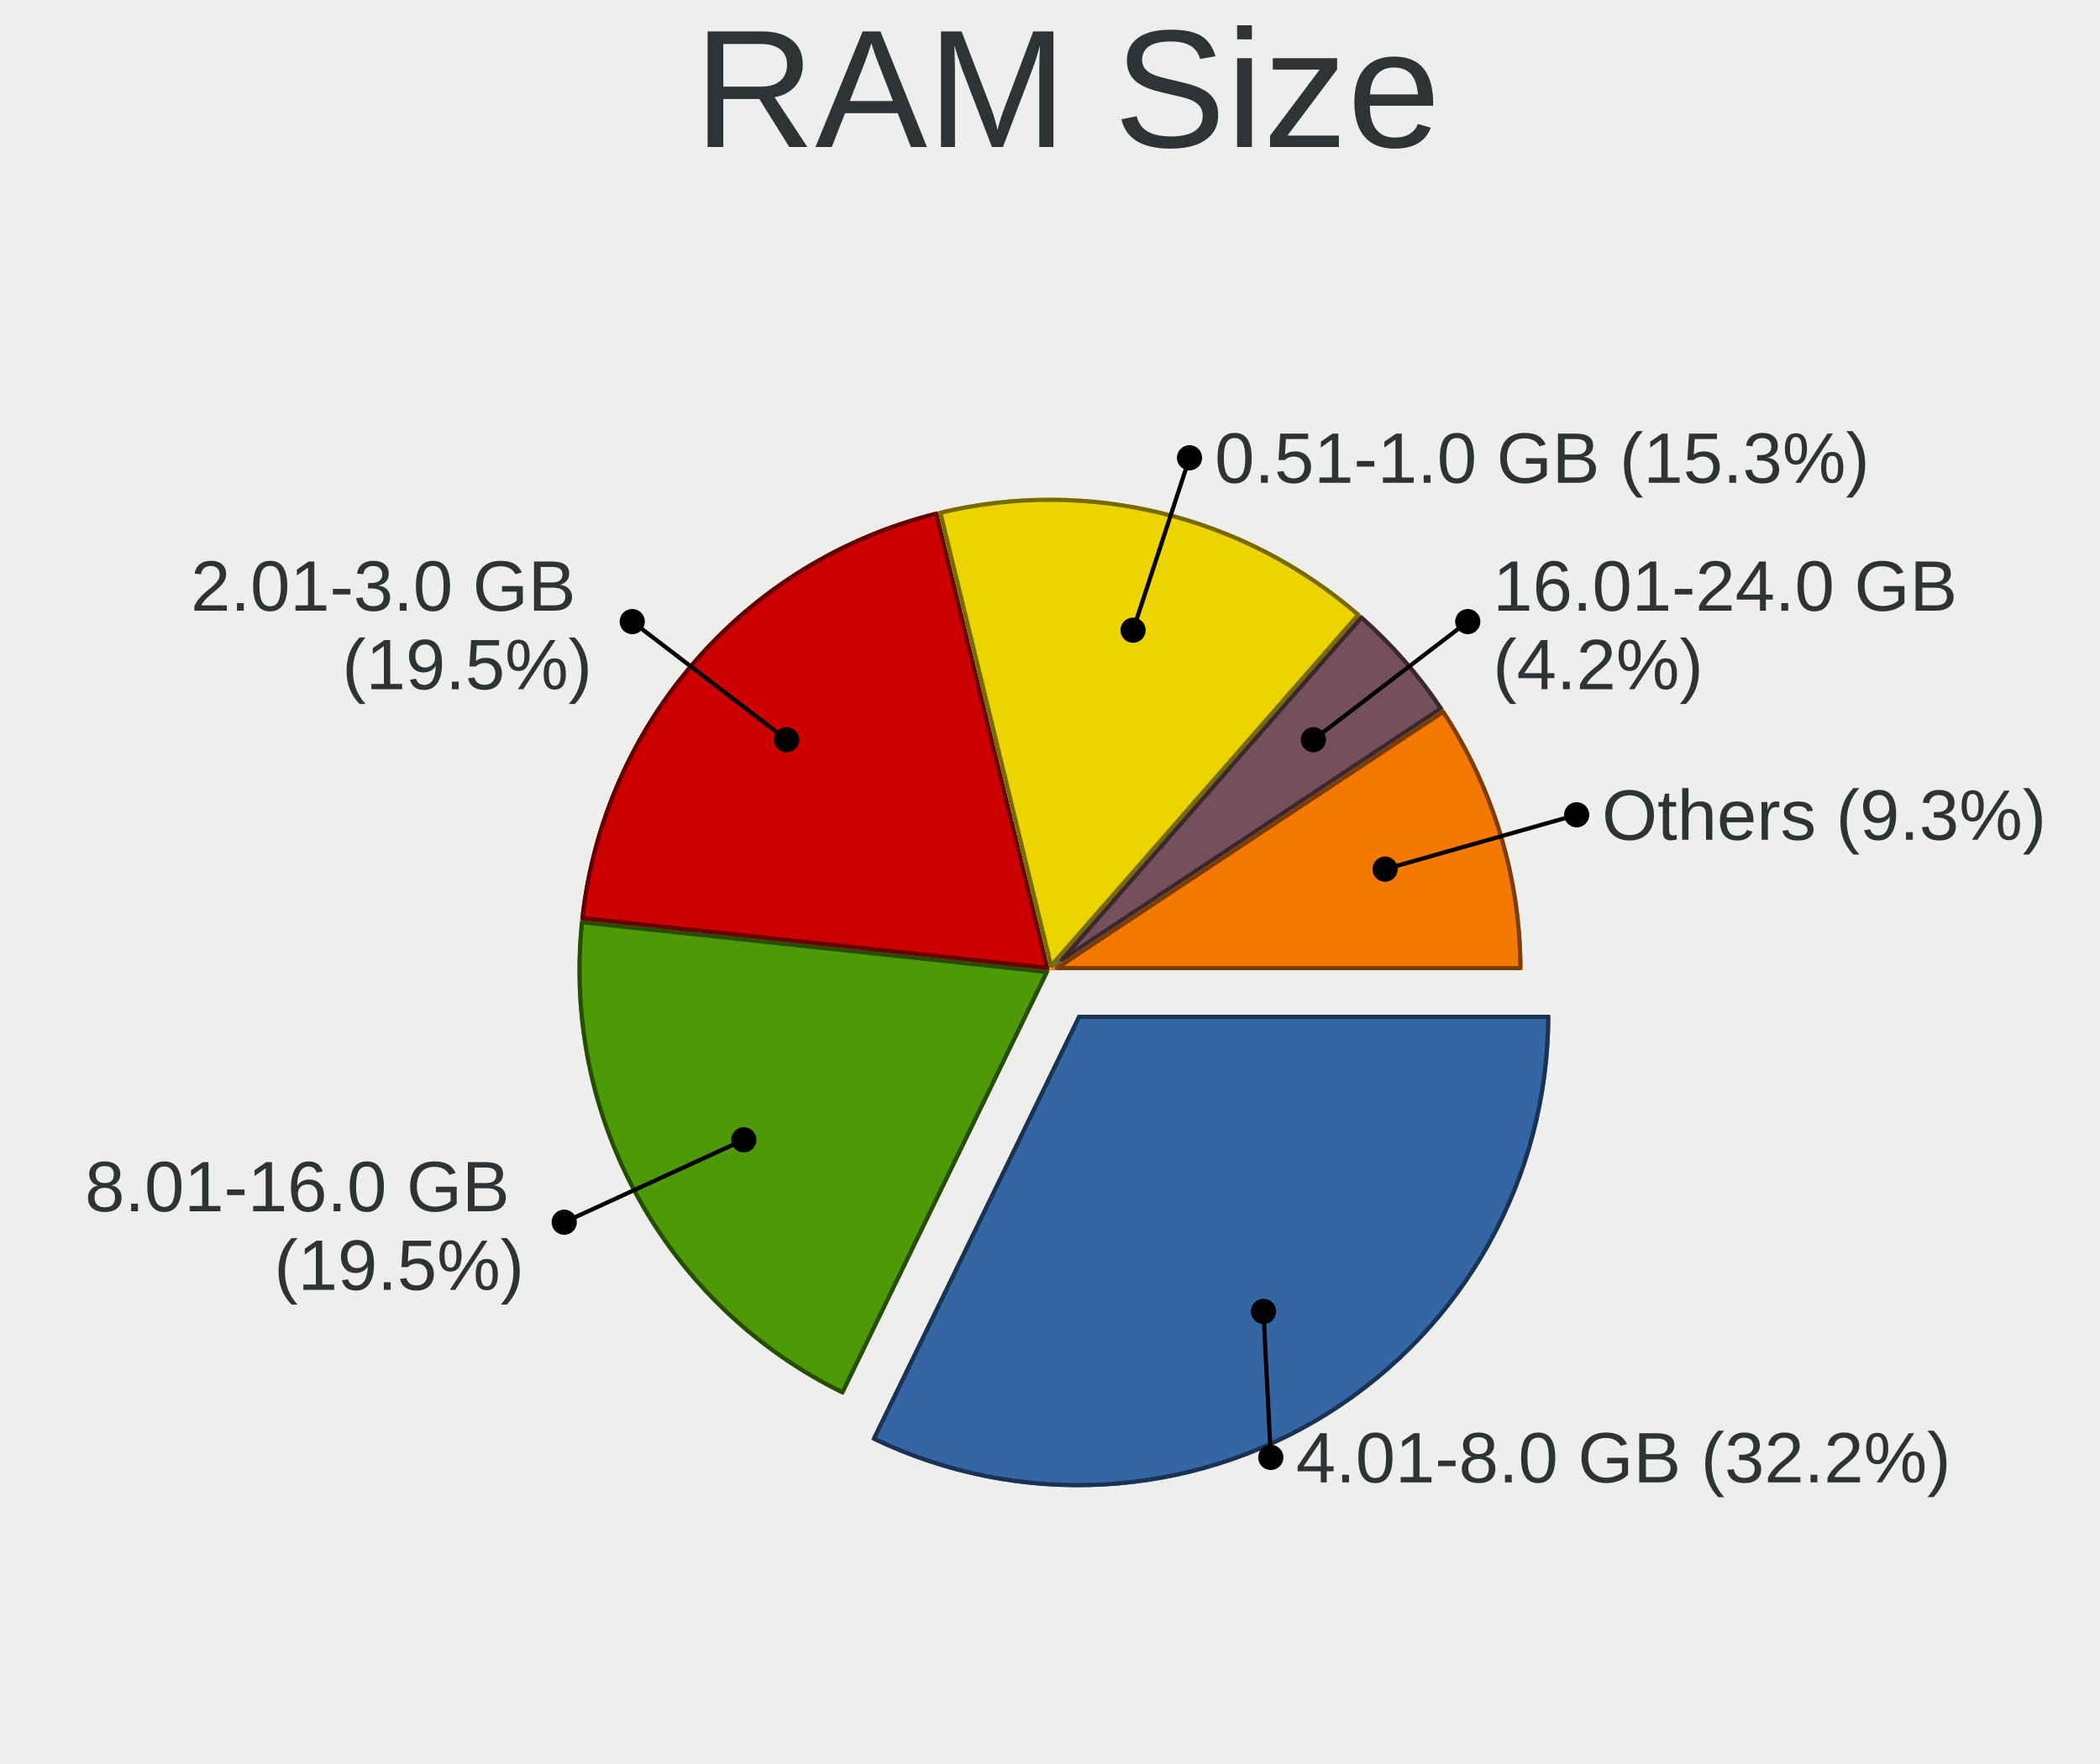
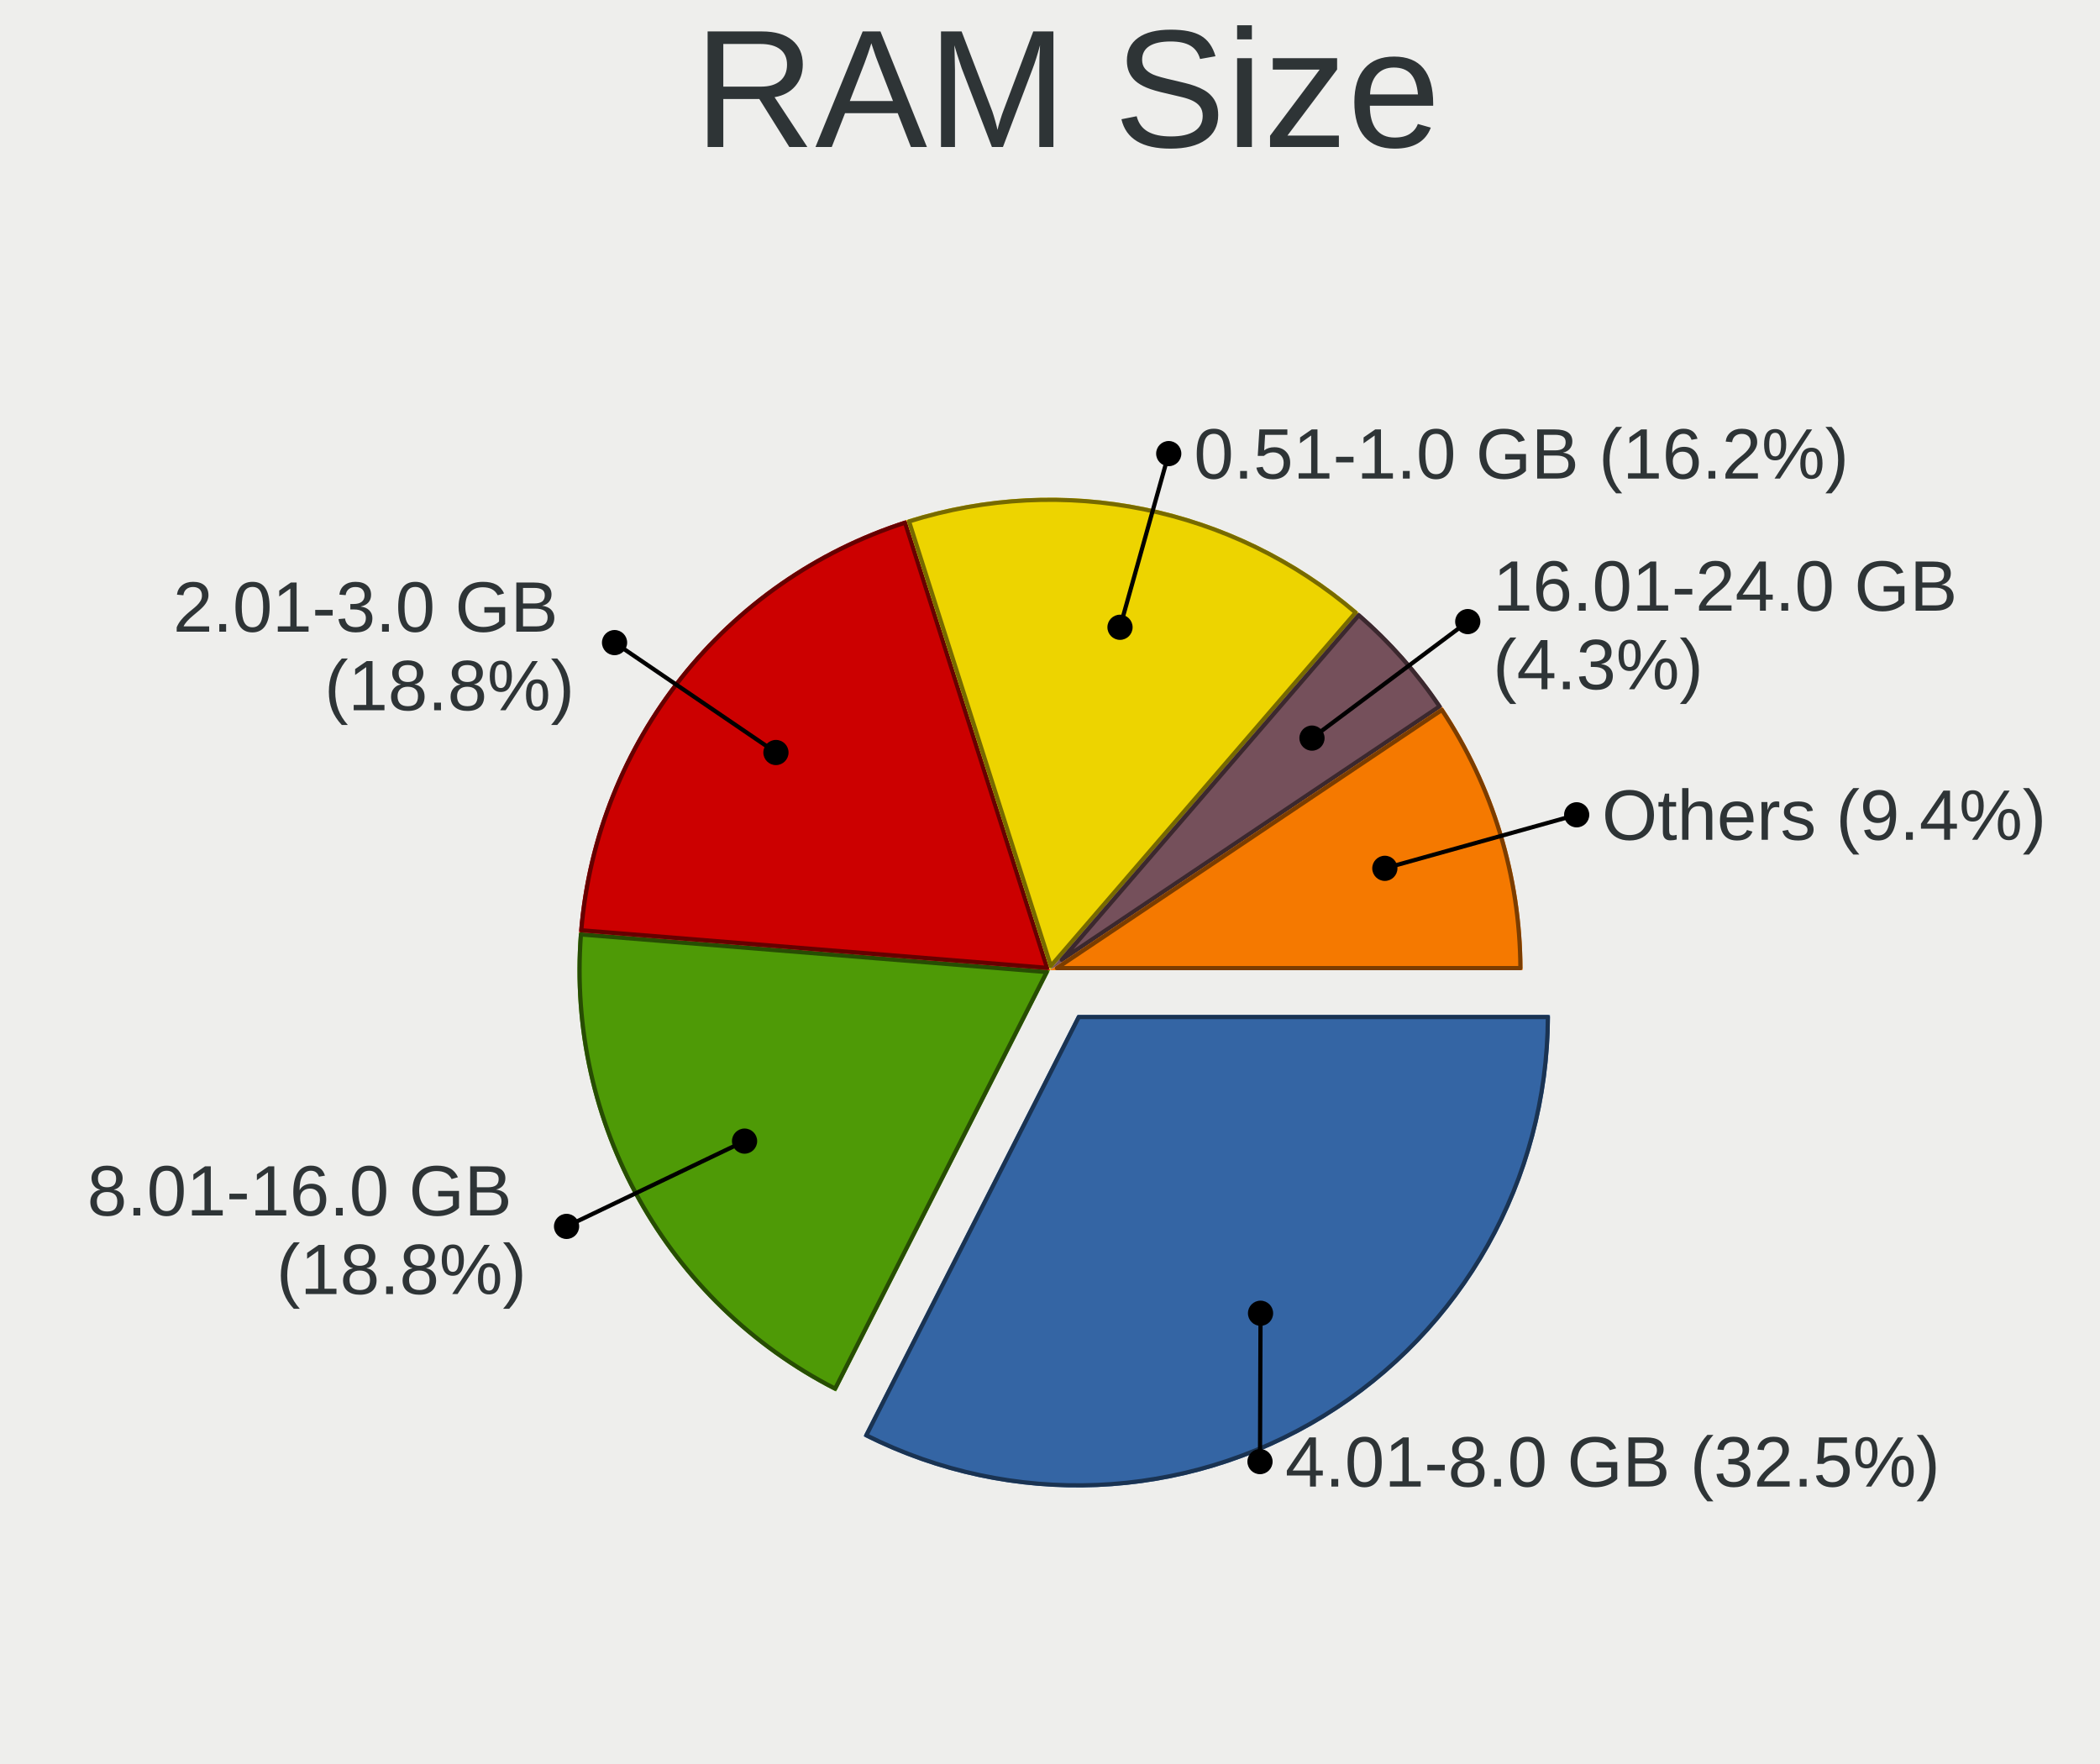
<svg xmlns="http://www.w3.org/2000/svg" width="500" height="420" version="1.0" id="ezcGraph">
  <defs />
  <g id="ezcGraphChart" color-rendering="optimizeQuality" shape-rendering="geometricPrecision" text-rendering="optimizeLegibility">
    <path d=" M 0,420 L 0,0 L 500,0 L 500,420 L 0,420 z " style="fill: #eeeeec; fill-opacity: 1.00; stroke: none;" id="ezcGraphPolygon_1" />
    <path d=" M 0,42 L 0,0 L 500,0 L 500,42 L 0,42 z " style="fill: #000000; fill-opacity: 0.00; stroke: none;" id="ezcGraphPolygon_2" />
-     <path d="M 256.63,241.60 L 369.13,241.60 A 112.50,112.50 0 0,1 207.43,342.77 z" style="fill: #3465a4; fill-opacity: 1.00; stroke: none; cursor: pointer;" id="ezcGraphCircleSector_4" />
-     <path d="M 256.94,242.10 L 368.63,242.10 A 112.00,112.00 0 0,1 208.10,342.54 z" style="fill: none; stroke: #1a3352; stroke-width: 1; stroke-opacity: 1.00; stroke-linecap: round; stroke-linejoin: round;" id="ezcGraphCircleSector_5" />
-     <path d="M 250.00,231.00 L 200.80,332.17 A 112.50,112.50 0 0,1 138.14,219.04 z" style="fill: #4e9a06; fill-opacity: 1.00; stroke: none; cursor: pointer;" id="ezcGraphCircleSector_6" />
-     <path d="M 249.24,231.42 L 200.57,331.50 A 112.00,112.00 0 0,1 138.58,219.59 z" style="fill: none; stroke: #274d03; stroke-width: 1; stroke-opacity: 1.00; stroke-linecap: round; stroke-linejoin: round;" id="ezcGraphCircleSector_7" />
-     <path d="M 250.00,231.00 L 138.14,219.04 A 112.50,112.50 0 0,1 223.30,121.71 z" style="fill: #cc0000; fill-opacity: 1.00; stroke: none; cursor: pointer;" id="ezcGraphCircleSector_8" />
-     <path d="M 249.35,230.43 L 138.69,218.60 A 112.00,112.00 0 0,1 222.93,122.32 z" style="fill: none; stroke: #660000; stroke-width: 1; stroke-opacity: 1.00; stroke-linecap: round; stroke-linejoin: round;" id="ezcGraphCircleSector_9" />
-     <path d="M 250.00,231.00 L 223.30,121.71 A 112.50,112.50 0 0,1 324.08,146.34 z" style="fill: #edd400; fill-opacity: 1.00; stroke: none; cursor: pointer;" id="ezcGraphCircleSector_10" />
-     <path d="M 250.26,229.95 L 223.91,122.08 A 112.00,112.00 0 0,1 323.38,146.38 z" style="fill: none; stroke: #776a00; stroke-width: 1; stroke-opacity: 1.00; stroke-linecap: round; stroke-linejoin: round;" id="ezcGraphCircleSector_11" />
-     <path d="M 250.00,231.00 L 324.08,146.34 A 112.50,112.50 0 0,1 343.75,168.81 z" style="fill: #75505b; fill-opacity: 1.00; stroke: none; cursor: pointer;" id="ezcGraphCircleSector_12" />
-     <path d="M 252.84,228.52 L 324.13,147.04 A 112.00,112.00 0 0,1 343.05,168.67 z" style="fill: none; stroke: #3b282e; stroke-width: 1; stroke-opacity: 1.00; stroke-linecap: round; stroke-linejoin: round;" id="ezcGraphCircleSector_13" />
-     <path d="M 250.00,231.00 L 343.75,168.81 A 112.50,112.50 0 0,1 362.50,231.00 z" style="fill: #f57900; fill-opacity: 1.00; stroke: none;" id="ezcGraphCircleSector_14" />
-     <path d="M 251.66,230.50 L 343.61,169.50 A 112.00,112.00 0 0,1 362.00,230.50 z" style="fill: none; stroke: #7b3d00; stroke-width: 1; stroke-opacity: 1.00; stroke-linecap: round; stroke-linejoin: round;" id="ezcGraphCircleSector_15" />
-     <path d=" M 187.286,176.124 L 150.533,148" style="fill: none; stroke: #000000; stroke-width: 1; stroke-opacity: 1.00; stroke-linecap: round; stroke-linejoin: round;" id="ezcGraphLine_16" />
-     <ellipse cx="187.286" cy="176.124" rx="3" ry="3" style="fill: #000000; fill-opacity: 1.00; stroke: none;" id="ezcGraphCircle_17" />
-     <ellipse cx="150.533" cy="148" rx="3" ry="3" style="fill: #000000; fill-opacity: 1.00; stroke: none;" id="ezcGraphCircle_18" />
-     <path d=" M 177.103,271.379 L 134.341,291" style="fill: none; stroke: #000000; stroke-width: 1; stroke-opacity: 1.00; stroke-linecap: round; stroke-linejoin: round;" id="ezcGraphLine_20" />
-     <ellipse cx="177.103" cy="271.379" rx="3" ry="3" style="fill: #000000; fill-opacity: 1.00; stroke: none;" id="ezcGraphCircle_21" />
-     <ellipse cx="134.341" cy="291" rx="3" ry="3" style="fill: #000000; fill-opacity: 1.00; stroke: none;" id="ezcGraphCircle_22" />
-     <path d=" M 269.777,150.048 L 283.221,109" style="fill: none; stroke: #000000; stroke-width: 1; stroke-opacity: 1.00; stroke-linecap: round; stroke-linejoin: round;" id="ezcGraphLine_24" />
-     <ellipse cx="269.777" cy="150.048" rx="3" ry="3" style="fill: #000000; fill-opacity: 1.00; stroke: none;" id="ezcGraphCircle_25" />
-     <ellipse cx="283.221" cy="109" rx="3" ry="3" style="fill: #000000; fill-opacity: 1.00; stroke: none;" id="ezcGraphCircle_26" />
-     <path d=" M 312.714,176.124 L 349.467,148" style="fill: none; stroke: #000000; stroke-width: 1; stroke-opacity: 1.00; stroke-linecap: round; stroke-linejoin: round;" id="ezcGraphLine_28" />
-     <ellipse cx="312.714" cy="176.124" rx="3" ry="3" style="fill: #000000; fill-opacity: 1.00; stroke: none;" id="ezcGraphCircle_29" />
+     <path d="M 256.54,241.65 L 369.04,241.65 A 112.50,112.50 0 0,1 205.60,341.96 z" style="fill: #3465a4; fill-opacity: 1.00; stroke: none; cursor: pointer;" id="ezcGraphCircleSector_4" />
+     <path d="M 256.85,242.15 L 368.54,242.15 A 112.00,112.00 0 0,1 206.27,341.74 z" style="fill: none; stroke: #1a3352; stroke-width: 1; stroke-opacity: 1.00; stroke-linecap: round; stroke-linejoin: round;" id="ezcGraphCircleSector_5" />
+     <path d="M 250.00,231.00 L 199.06,331.31 A 112.50,112.50 0 0,1 137.86,221.95 z" style="fill: #4e9a06; fill-opacity: 1.00; stroke: none; cursor: pointer;" id="ezcGraphCircleSector_6" />
+     <path d="M 249.22,231.44 L 198.84,330.63 A 112.00,112.00 0 0,1 138.32,222.49 z" style="fill: none; stroke: #274d03; stroke-width: 1; stroke-opacity: 1.00; stroke-linecap: round; stroke-linejoin: round;" id="ezcGraphCircleSector_7" />
+     <path d="M 250.00,231.00 L 137.86,221.95 A 112.50,112.50 0 0,1 215.81,123.82 z" style="fill: #cc0000; fill-opacity: 1.00; stroke: none; cursor: pointer;" id="ezcGraphCircleSector_8" />
+     <path d="M 249.30,230.44 L 138.40,221.49 A 112.00,112.00 0 0,1 215.49,124.45 z" style="fill: none; stroke: #660000; stroke-width: 1; stroke-opacity: 1.00; stroke-linecap: round; stroke-linejoin: round;" id="ezcGraphCircleSector_9" />
+     <path d="M 250.00,231.00 L 215.81,123.82 A 112.50,112.50 0 0,1 323.46,145.80 z" style="fill: #edd400; fill-opacity: 1.00; stroke: none; cursor: pointer;" id="ezcGraphCircleSector_10" />
+     <path d="M 250.20,230.00 L 216.44,124.15 A 112.00,112.00 0 0,1 322.76,145.85 z" style="fill: none; stroke: #776a00; stroke-width: 1; stroke-opacity: 1.00; stroke-linecap: round; stroke-linejoin: round;" id="ezcGraphCircleSector_11" />
+     <path d="M 250.00,231.00 L 323.46,145.80 A 112.50,112.50 0 0,1 343.44,168.34 z" style="fill: #75505b; fill-opacity: 1.00; stroke: none; cursor: pointer;" id="ezcGraphCircleSector_12" />
+     <path d="M 252.80,228.52 L 323.52,146.50 A 112.00,112.00 0 0,1 342.74,168.20 z" style="fill: none; stroke: #3b282e; stroke-width: 1; stroke-opacity: 1.00; stroke-linecap: round; stroke-linejoin: round;" id="ezcGraphCircleSector_13" />
+     <path d="M 250.00,231.00 L 343.44,168.34 A 112.50,112.50 0 0,1 362.50,231.00 z" style="fill: #f57900; fill-opacity: 1.00; stroke: none;" id="ezcGraphCircleSector_14" />
+     <path d="M 251.64,230.50 L 343.30,169.04 A 112.00,112.00 0 0,1 362.00,230.50 z" style="fill: none; stroke: #7b3d00; stroke-width: 1; stroke-opacity: 1.00; stroke-linecap: round; stroke-linejoin: round;" id="ezcGraphCircleSector_15" />
+     <path d=" M 184.748,179.168 L 146.322,153" style="fill: none; stroke: #000000; stroke-width: 1; stroke-opacity: 1.00; stroke-linecap: round; stroke-linejoin: round;" id="ezcGraphLine_16" />
+     <ellipse cx="184.748" cy="179.168" rx="3" ry="3" style="fill: #000000; fill-opacity: 1.00; stroke: none;" id="ezcGraphCircle_17" />
+     <ellipse cx="146.322" cy="153" rx="3" ry="3" style="fill: #000000; fill-opacity: 1.00; stroke: none;" id="ezcGraphCircle_18" />
+     <path d=" M 177.278,271.694 L 134.894,292" style="fill: none; stroke: #000000; stroke-width: 1; stroke-opacity: 1.00; stroke-linecap: round; stroke-linejoin: round;" id="ezcGraphLine_20" />
+     <ellipse cx="177.278" cy="271.694" rx="3" ry="3" style="fill: #000000; fill-opacity: 1.00; stroke: none;" id="ezcGraphCircle_21" />
+     <ellipse cx="134.894" cy="292" rx="3" ry="3" style="fill: #000000; fill-opacity: 1.00; stroke: none;" id="ezcGraphCircle_22" />
+     <path d=" M 266.669,149.351 L 278.271,108" style="fill: none; stroke: #000000; stroke-width: 1; stroke-opacity: 1.00; stroke-linecap: round; stroke-linejoin: round;" id="ezcGraphLine_24" />
+     <ellipse cx="266.669" cy="149.351" rx="3" ry="3" style="fill: #000000; fill-opacity: 1.00; stroke: none;" id="ezcGraphCircle_25" />
+     <ellipse cx="278.271" cy="108" rx="3" ry="3" style="fill: #000000; fill-opacity: 1.00; stroke: none;" id="ezcGraphCircle_26" />
+     <path d=" M 312.376,175.74 L 349.467,148" style="fill: none; stroke: #000000; stroke-width: 1; stroke-opacity: 1.00; stroke-linecap: round; stroke-linejoin: round;" id="ezcGraphLine_28" />
+     <ellipse cx="312.376" cy="175.74" rx="3" ry="3" style="fill: #000000; fill-opacity: 1.00; stroke: none;" id="ezcGraphCircle_29" />
    <ellipse cx="349.467" cy="148" rx="3" ry="3" style="fill: #000000; fill-opacity: 1.00; stroke: none;" id="ezcGraphCircle_30" />
-     <path d=" M 329.785,206.942 L 375.399,194" style="fill: none; stroke: #000000; stroke-width: 1; stroke-opacity: 1.00; stroke-linecap: round; stroke-linejoin: round;" id="ezcGraphLine_32" />
-     <ellipse cx="329.785" cy="206.942" rx="3" ry="3" style="fill: #000000; fill-opacity: 1.00; stroke: none;" id="ezcGraphCircle_33" />
+     <path d=" M 329.725,206.743 L 375.399,194" style="fill: none; stroke: #000000; stroke-width: 1; stroke-opacity: 1.00; stroke-linecap: round; stroke-linejoin: round;" id="ezcGraphLine_32" />
+     <ellipse cx="329.725" cy="206.743" rx="3" ry="3" style="fill: #000000; fill-opacity: 1.00; stroke: none;" id="ezcGraphCircle_33" />
    <ellipse cx="375.399" cy="194" rx="3" ry="3" style="fill: #000000; fill-opacity: 1.00; stroke: none;" id="ezcGraphCircle_34" />
-     <path d=" M 300.832,312.241 L 302.572,347" style="fill: none; stroke: #000000; stroke-width: 1; stroke-opacity: 1.00; stroke-linecap: round; stroke-linejoin: round;" id="ezcGraphLine_36" />
-     <ellipse cx="300.832" cy="312.241" rx="3" ry="3" style="fill: #000000; fill-opacity: 1.00; stroke: none;" id="ezcGraphCircle_37" />
-     <ellipse cx="302.572" cy="347" rx="3" ry="3" style="fill: #000000; fill-opacity: 1.00; stroke: none;" id="ezcGraphCircle_38" />
+     <path d=" M 300.128,312.678 L 300,348" style="fill: none; stroke: #000000; stroke-width: 1; stroke-opacity: 1.00; stroke-linecap: round; stroke-linejoin: round;" id="ezcGraphLine_36" />
+     <ellipse cx="300.128" cy="312.678" rx="3" ry="3" style="fill: #000000; fill-opacity: 1.00; stroke: none;" id="ezcGraphCircle_37" />
+     <ellipse cx="300" cy="348" rx="3" ry="3" style="fill: #000000; fill-opacity: 1.00; stroke: none;" id="ezcGraphCircle_38" />
    <g id="ezcGraphTextBox_3">
      <path d=" M 164.7,42 L 164.7,0.5 L 335.8,0.5 L 335.8,42 L 164.7,42 z " style="fill: #ffffff; fill-opacity: 0.00; stroke: none;" id="ezcGraphPolygon_40" />
      <text id="ezcGraphTextBox_3_text" x="165.2" text-length="169.6px" y="35" style="font-size: 40px; font-family: 'Arial'; fill: #2e3436; fill-opacity: 1.00; stroke: none;">RAM Size</text>
    </g>
    <g id="ezcGraphTextBox_19" style=" cursor: pointer;">
-       <path d=" M 44.923,166.05 L 44.923,130.45 L 145.533,130.45 L 145.533,166.05 L 44.923,166.05 z " style="fill: #ffffff; fill-opacity: 0.00; stroke: none;" id="ezcGraphPolygon_41" />
-       <text id="ezcGraphTextBox_19_text" x="45.423" text-length="99.11px" y="145.4" style="font-size: 17px; font-family: 'Arial'; fill: #2e3436; fill-opacity: 1.00; stroke: none;">2.01-3.0 GB</text>
-       <text id="ezcGraphTextBox_19_text" x="81.463" text-length="63.07px" y="164.1" style="font-size: 17px; font-family: 'Arial'; fill: #2e3436; fill-opacity: 1.00; stroke: none;">(19.5%)</text>
+       <path d=" M 40.712,171.05 L 40.712,135.45 L 141.322,135.45 L 141.322,171.05 L 40.712,171.05 z " style="fill: #ffffff; fill-opacity: 0.00; stroke: none;" id="ezcGraphPolygon_41" />
+       <text id="ezcGraphTextBox_19_text" x="41.212" text-length="99.11px" y="150.4" style="font-size: 17px; font-family: 'Arial'; fill: #2e3436; fill-opacity: 1.00; stroke: none;">2.01-3.0 GB</text>
+       <text id="ezcGraphTextBox_19_text" x="77.252" text-length="63.07px" y="169.1" style="font-size: 17px; font-family: 'Arial'; fill: #2e3436; fill-opacity: 1.00; stroke: none;">(18.8%)</text>
    </g>
    <g id="ezcGraphTextBox_23" style=" cursor: pointer;">
-       <path d=" M 19.721,309.05 L 19.721,273.45 L 129.341,273.45 L 129.341,309.05 L 19.721,309.05 z " style="fill: #ffffff; fill-opacity: 0.00; stroke: none;" id="ezcGraphPolygon_42" />
-       <text id="ezcGraphTextBox_23_text" x="20.221" text-length="108.12px" y="288.4" style="font-size: 17px; font-family: 'Arial'; fill: #2e3436; fill-opacity: 1.00; stroke: none;">8.01-16.0 GB</text>
-       <text id="ezcGraphTextBox_23_text" x="65.271" text-length="63.07px" y="307.1" style="font-size: 17px; font-family: 'Arial'; fill: #2e3436; fill-opacity: 1.00; stroke: none;">(19.5%)</text>
+       <path d=" M 20.274,310.05 L 20.274,274.45 L 129.894,274.45 L 129.894,310.05 L 20.274,310.05 z " style="fill: #ffffff; fill-opacity: 0.00; stroke: none;" id="ezcGraphPolygon_42" />
+       <text id="ezcGraphTextBox_23_text" x="20.774" text-length="108.12px" y="289.4" style="font-size: 17px; font-family: 'Arial'; fill: #2e3436; fill-opacity: 1.00; stroke: none;">8.01-16.0 GB</text>
+       <text id="ezcGraphTextBox_23_text" x="65.825" text-length="63.07px" y="308.1" style="font-size: 17px; font-family: 'Arial'; fill: #2e3436; fill-opacity: 1.00; stroke: none;">(18.8%)</text>
    </g>
    <g id="ezcGraphTextBox_27" style=" cursor: pointer;">
-       <path d=" M 288.721,118.5 L 288.721,100 L 461.411,100 L 461.411,118.5 L 288.721,118.5 z " style="fill: #ffffff; fill-opacity: 0.00; stroke: none;" id="ezcGraphPolygon_43" />
-       <text id="ezcGraphTextBox_27_text" x="289.221" text-length="171.19px" y="114.95" style="font-size: 17px; font-family: 'Arial'; fill: #2e3436; fill-opacity: 1.00; stroke: none;">0.51-1.0 GB (15.3%)</text>
+       <path d=" M 283.771,117.5 L 283.771,99 L 456.461,99 L 456.461,117.5 L 283.771,117.5 z " style="fill: #ffffff; fill-opacity: 0.00; stroke: none;" id="ezcGraphPolygon_43" />
+       <text id="ezcGraphTextBox_27_text" x="284.271" text-length="171.19px" y="113.95" style="font-size: 17px; font-family: 'Arial'; fill: #2e3436; fill-opacity: 1.00; stroke: none;">0.51-1.0 GB (16.2%)</text>
    </g>
    <g id="ezcGraphTextBox_31" style=" cursor: pointer;">
      <path d=" M 354.967,166.05 L 354.967,130.45 L 473.597,130.45 L 473.597,166.05 L 354.967,166.05 z " style="fill: #ffffff; fill-opacity: 0.00; stroke: none;" id="ezcGraphPolygon_44" />
      <text id="ezcGraphTextBox_31_text" x="355.467" text-length="117.13px" y="145.4" style="font-size: 17px; font-family: 'Arial'; fill: #2e3436; fill-opacity: 1.00; stroke: none;">16.01-24.0 GB</text>
-       <text id="ezcGraphTextBox_31_text" x="355.467" text-length="54.06px" y="164.1" style="font-size: 17px; font-family: 'Arial'; fill: #2e3436; fill-opacity: 1.00; stroke: none;">(4.2%)</text>
+       <text id="ezcGraphTextBox_31_text" x="355.467" text-length="54.06px" y="164.1" style="font-size: 17px; font-family: 'Arial'; fill: #2e3436; fill-opacity: 1.00; stroke: none;">(4.3%)</text>
    </g>
    <g id="ezcGraphTextBox_35">
      <path d=" M 380.899,203.5 L 380.899,185 L 499.529,185 L 499.529,203.5 L 380.899,203.5 z " style="fill: #ffffff; fill-opacity: 0.00; stroke: none;" id="ezcGraphPolygon_45" />
-       <text id="ezcGraphTextBox_35_text" x="381.399" text-length="117.13px" y="199.95" style="font-size: 17px; font-family: 'Arial'; fill: #2e3436; fill-opacity: 1.00; stroke: none;">Others (9.3%)</text>
+       <text id="ezcGraphTextBox_35_text" x="381.399" text-length="117.13px" y="199.95" style="font-size: 17px; font-family: 'Arial'; fill: #2e3436; fill-opacity: 1.00; stroke: none;">Others (9.4%)</text>
    </g>
    <g id="ezcGraphTextBox_39" style=" cursor: pointer;">
-       <path d=" M 308.072,356.5 L 308.072,338 L 480.762,338 L 480.762,356.5 L 308.072,356.5 z " style="fill: #ffffff; fill-opacity: 0.00; stroke: none;" id="ezcGraphPolygon_46" />
-       <text id="ezcGraphTextBox_39_text" x="308.572" text-length="171.19px" y="352.95" style="font-size: 17px; font-family: 'Arial'; fill: #2e3436; fill-opacity: 1.00; stroke: none;">4.01-8.0 GB (32.2%)</text>
+       <path d=" M 305.5,357.5 L 305.5,339 L 478.19,339 L 478.19,357.5 L 305.5,357.5 z " style="fill: #ffffff; fill-opacity: 0.00; stroke: none;" id="ezcGraphPolygon_46" />
+       <text id="ezcGraphTextBox_39_text" x="306" text-length="171.19px" y="353.95" style="font-size: 17px; font-family: 'Arial'; fill: #2e3436; fill-opacity: 1.00; stroke: none;">4.01-8.0 GB (32.5%)</text>
    </g>
  </g>
</svg>
